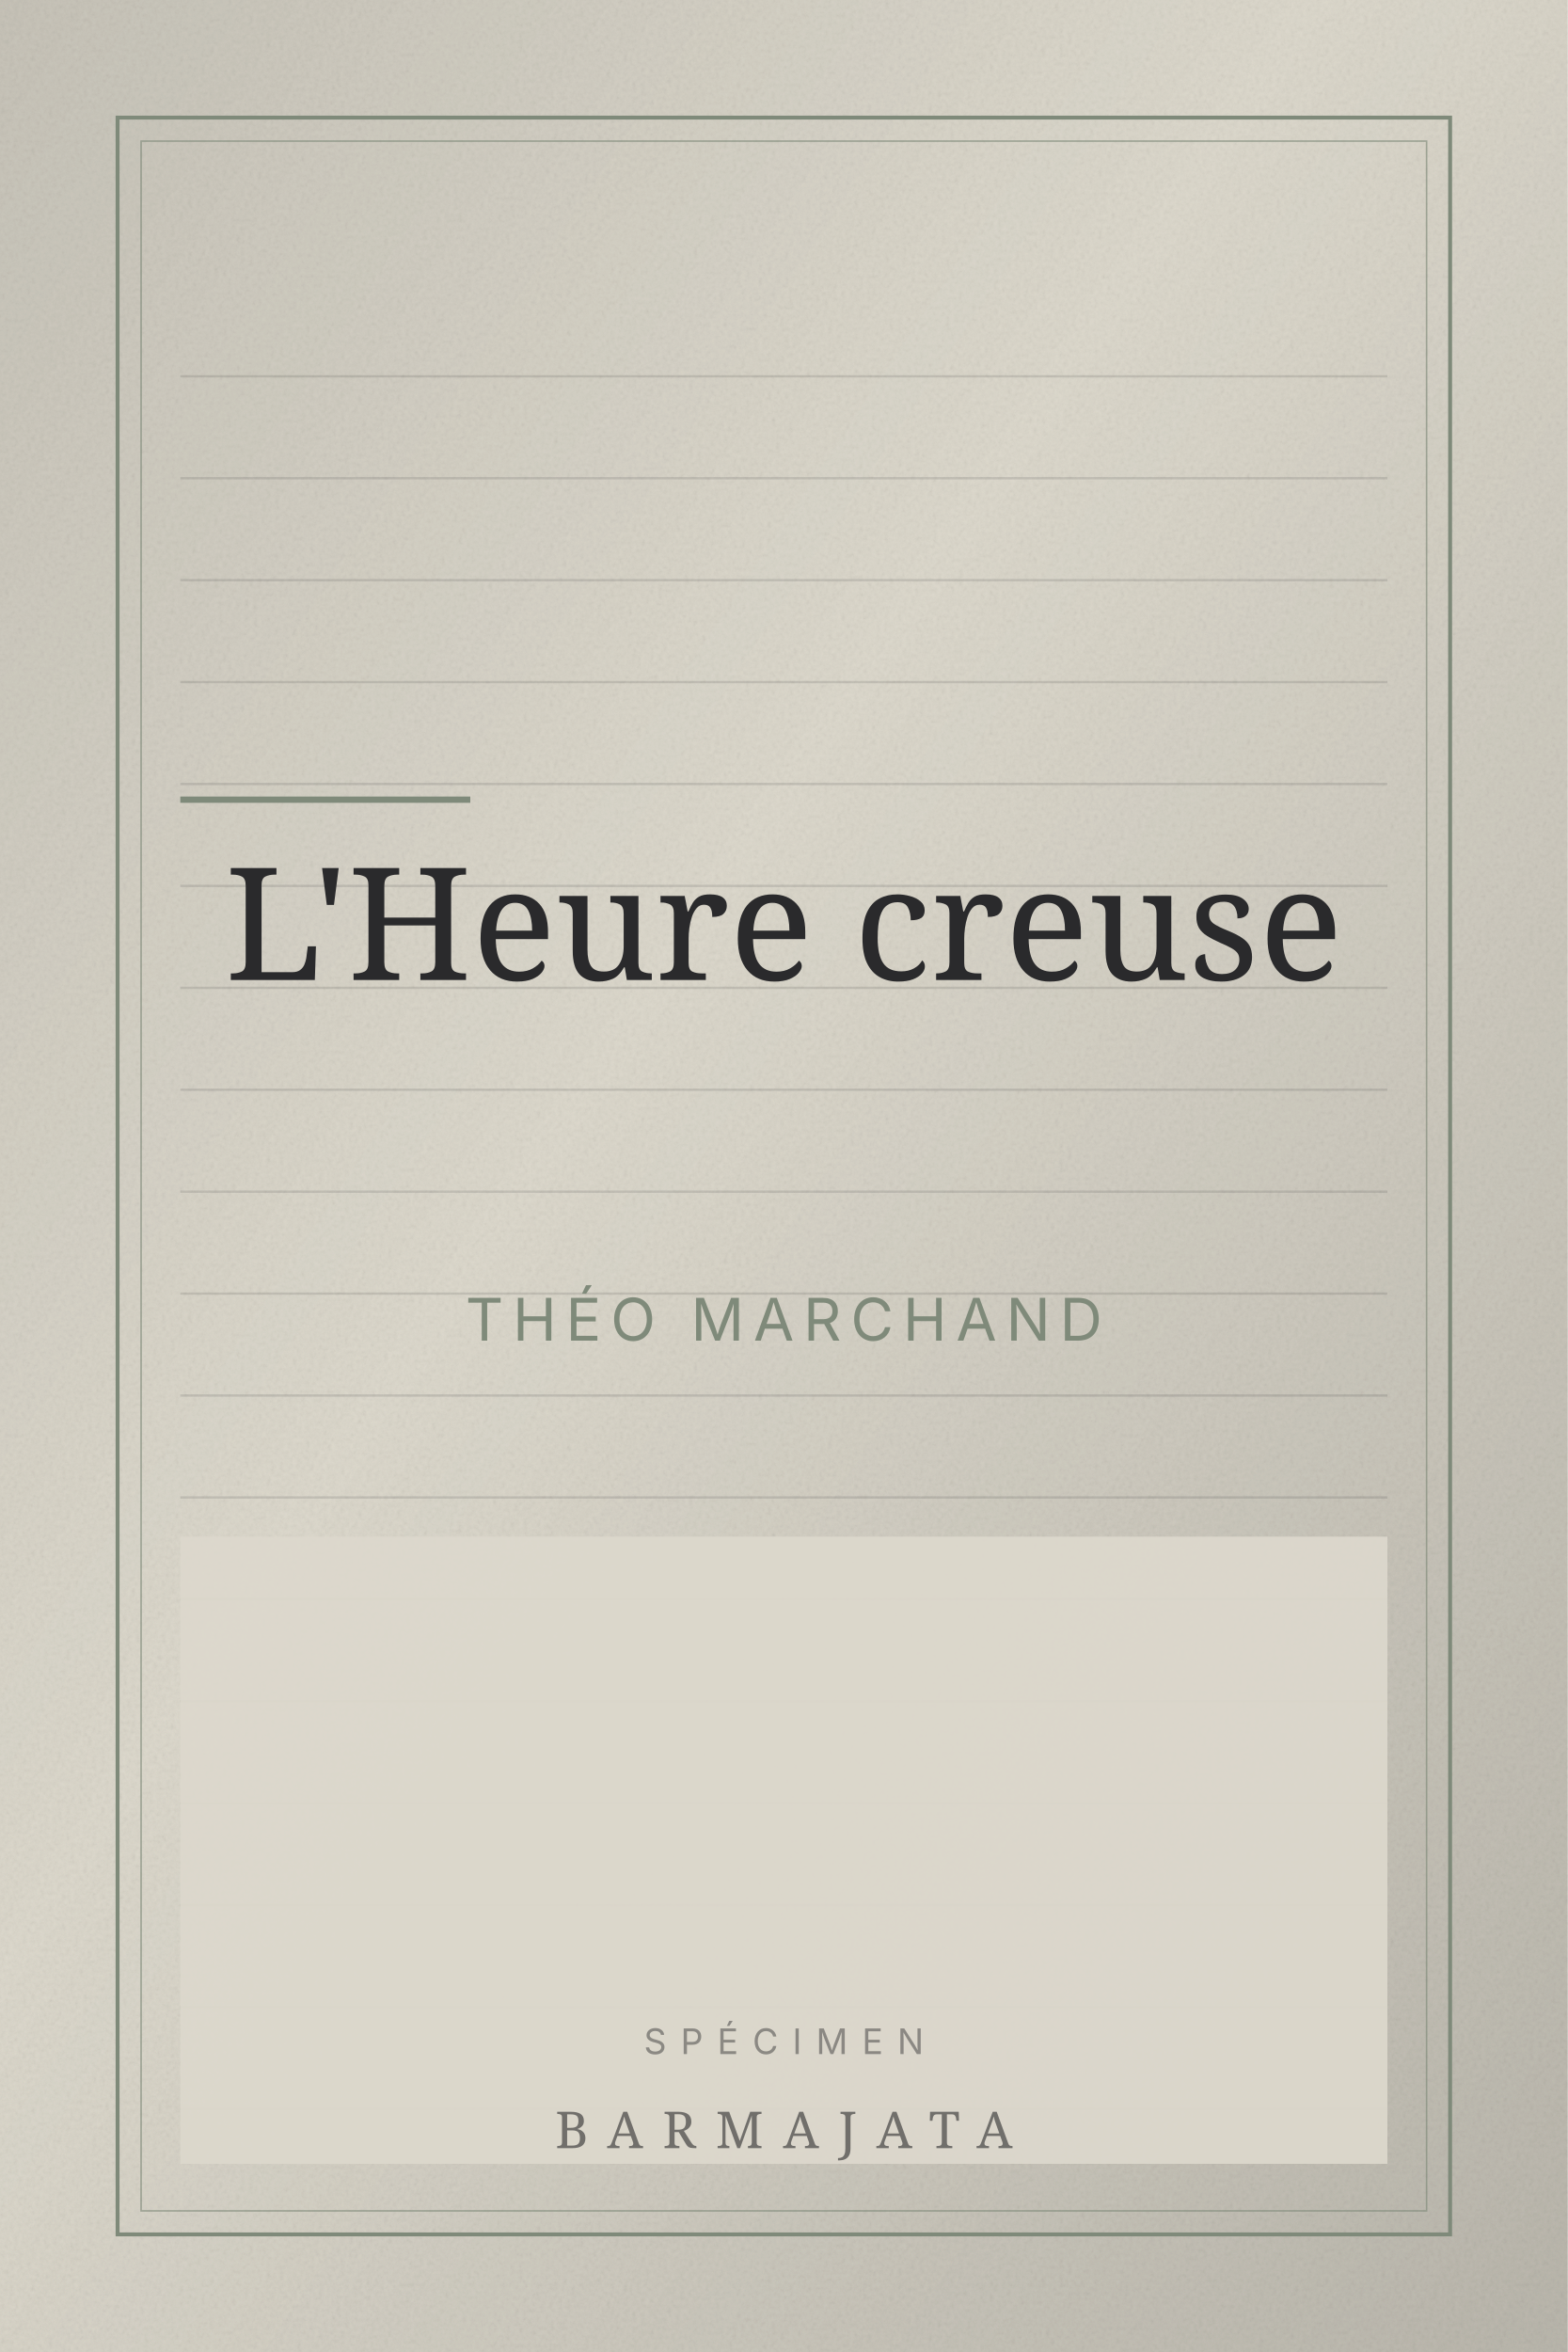
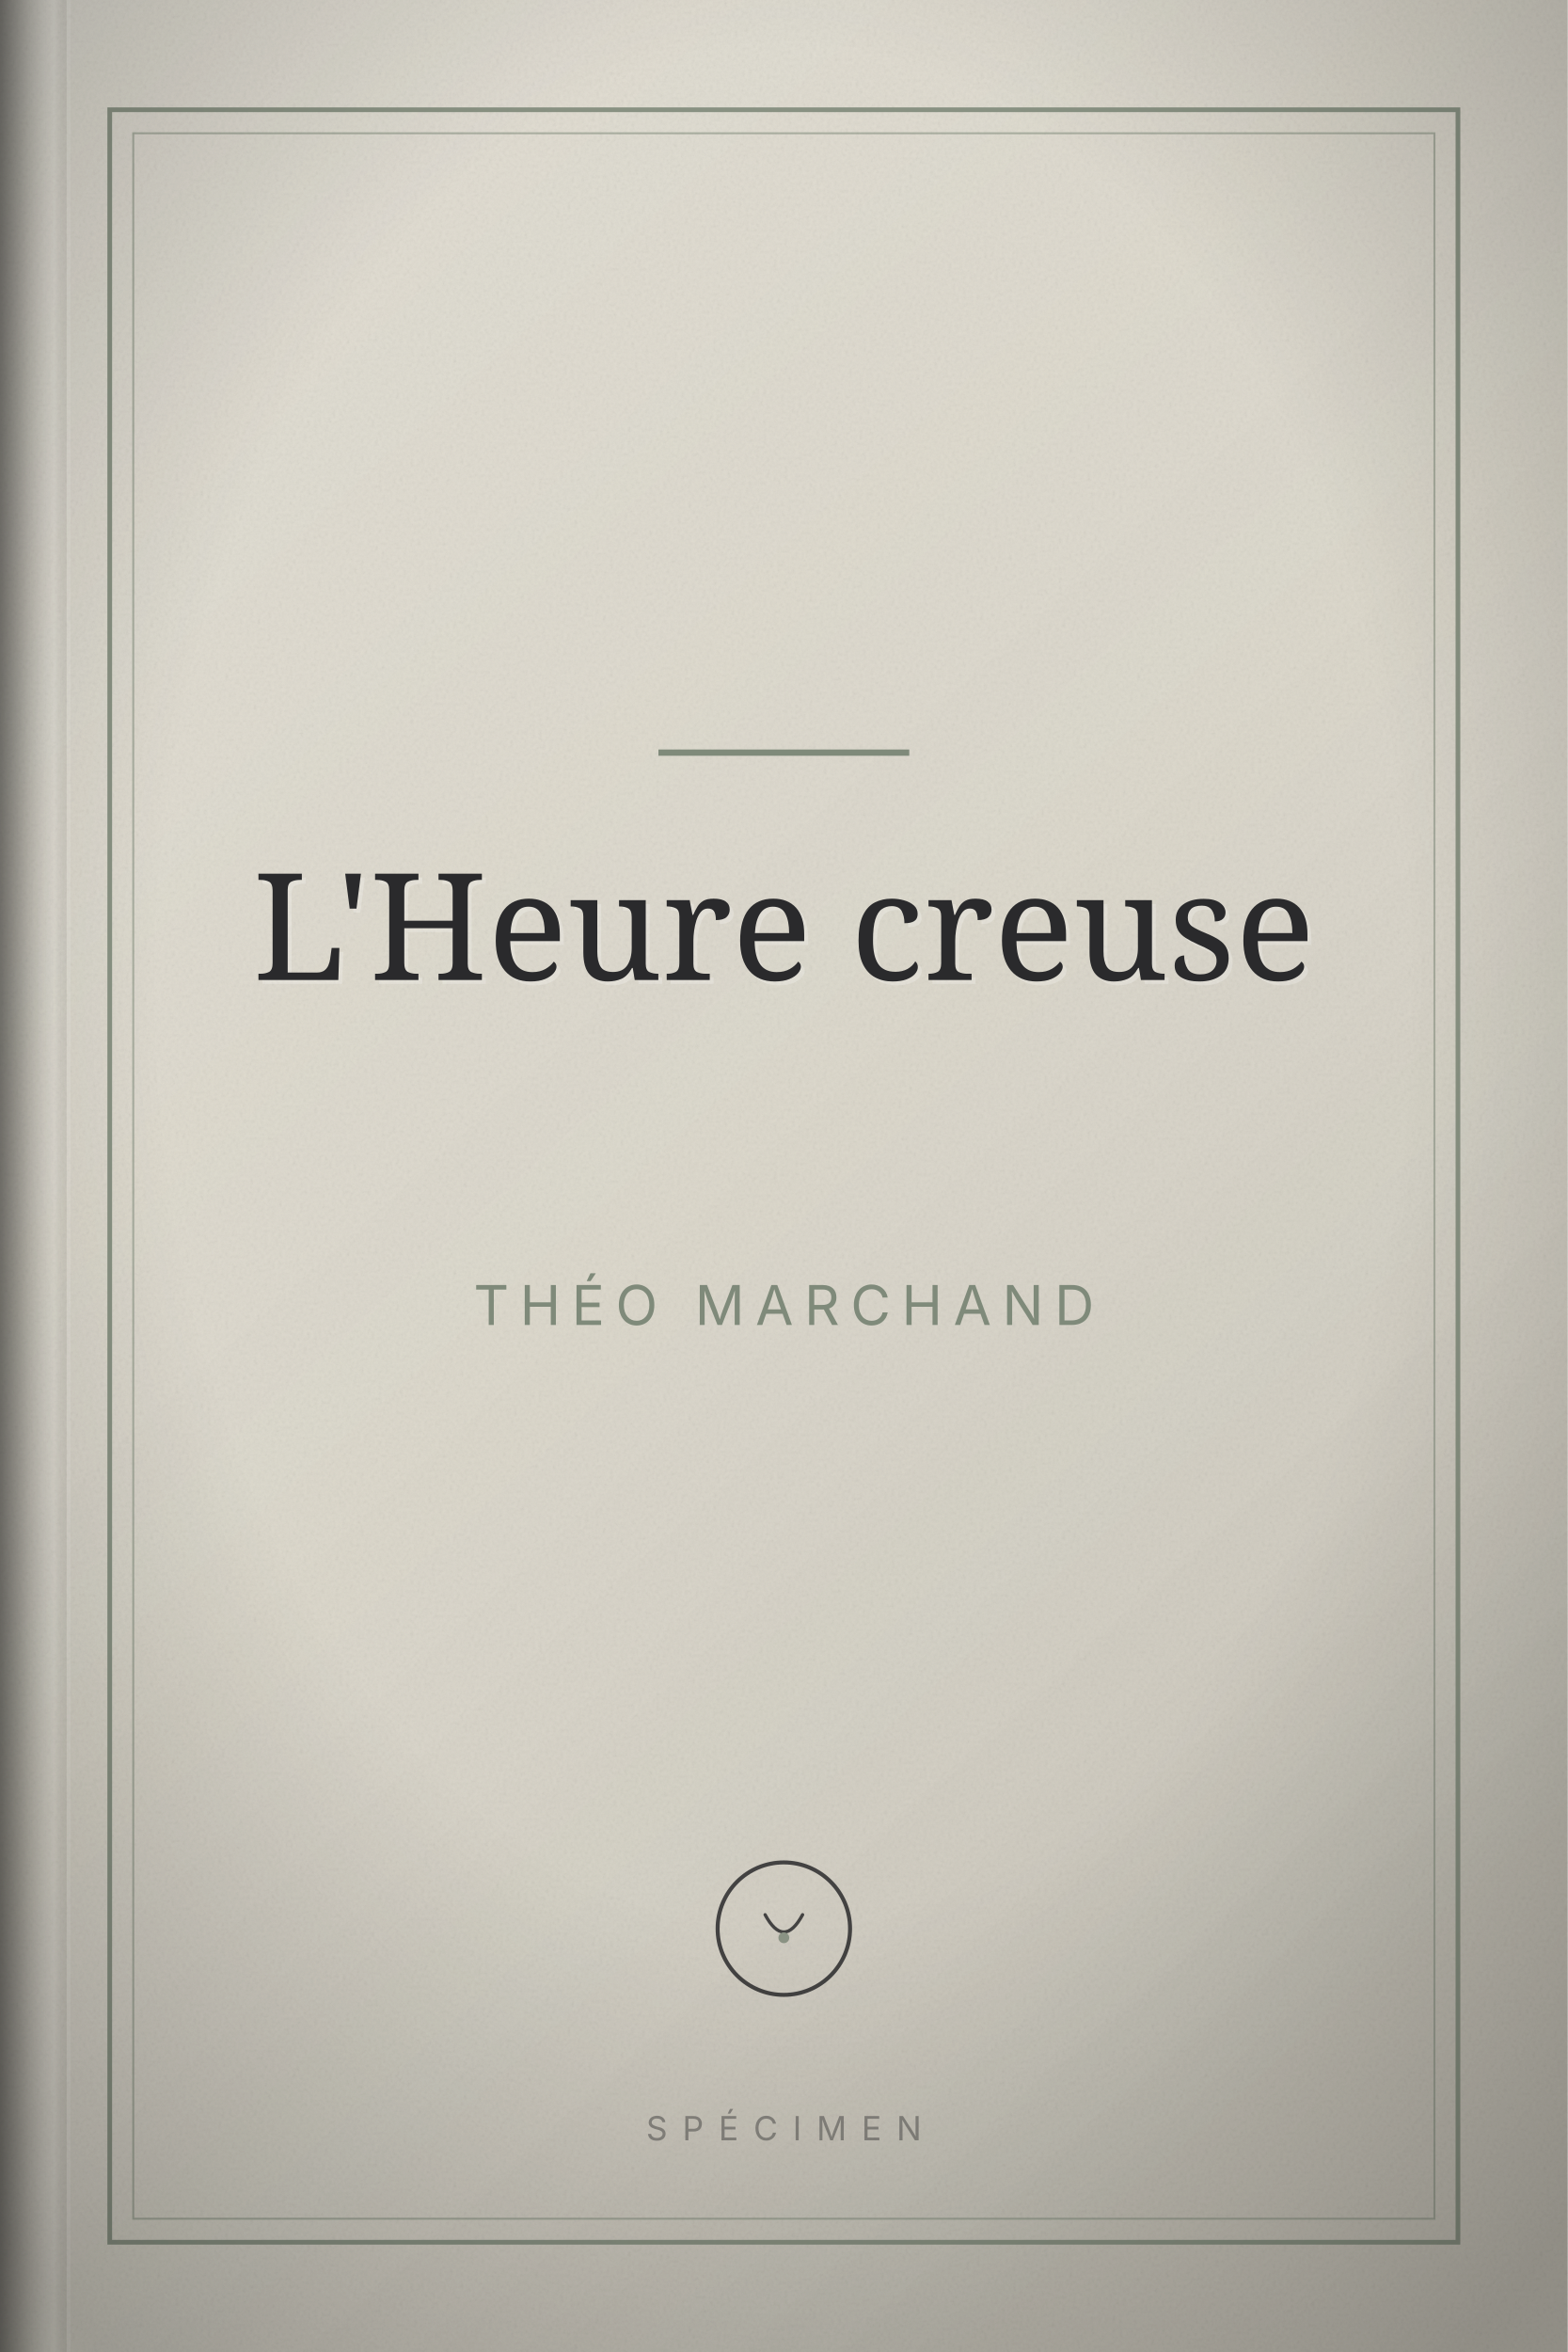
<svg xmlns="http://www.w3.org/2000/svg" viewBox="0 0 400 600" role="img" aria-hidden="true">
  <defs>
-     <filter id="grain" x="0" y="0" width="100%" height="100%">
-       <feTurbulence type="fractalNoise" baseFrequency="0.9" numOctaves="4" stitchTiles="stitch" />
+     <filter id="fibre" x="0" y="0" width="100%" height="100%">
+       <feTurbulence type="fractalNoise" baseFrequency="1.1" numOctaves="5" stitchTiles="stitch" />
      <feColorMatrix type="saturate" values="0" />
    </filter>
-     <linearGradient id="usure" x1="0" y1="0" x2="1" y2="1">
-       <stop offset="0%" stop-color="#000" stop-opacity="0.10" />
-       <stop offset="42%" stop-color="#000" stop-opacity="0" />
-       <stop offset="100%" stop-color="#000" stop-opacity="0.16" />
+     <linearGradient id="tranche" x1="0" y1="0" x2="1" y2="0">
+       <stop offset="0%" stop-color="#000" stop-opacity="0.45" />
+       <stop offset="42%" stop-color="#000" stop-opacity="0.16" />
+       <stop offset="82%" stop-color="#fff" stop-opacity="0.10" />
+       <stop offset="100%" stop-color="#000" stop-opacity="0.05" />
+     </linearGradient>
+     <radialGradient id="vignette" cx="50%" cy="42%" r="72%">
+       <stop offset="55%" stop-color="#000" stop-opacity="0" />
+       <stop offset="100%" stop-color="#000" stop-opacity="0.26" />
+     </radialGradient>
+     <linearGradient id="lumiere" x1="0" y1="0" x2="0.6" y2="1">
+       <stop offset="0%" stop-color="#fff" stop-opacity="0.16" />
+       <stop offset="46%" stop-color="#fff" stop-opacity="0.03" />
+       <stop offset="100%" stop-color="#000" stop-opacity="0.10" />
    </linearGradient>
  </defs>
  <rect width="400" height="600" fill="#dcd8cc" />
-   <rect width="400" height="600" filter="url(#grain)" opacity="0.16" style="mix-blend-mode:multiply" />
-   <rect width="400" height="600" fill="url(#usure)" />
-   <g stroke="#2a2a2c" stroke-width="0.6" opacity="0.14">
-     <line x1="46" y1="96" x2="354" y2="96" />
-     <line x1="46" y1="122" x2="354" y2="122" />
-     <line x1="46" y1="148" x2="354" y2="148" />
-     <line x1="46" y1="174" x2="354" y2="174" />
-     <line x1="46" y1="200" x2="354" y2="200" />
-     <line x1="46" y1="226" x2="354" y2="226" />
-     <line x1="46" y1="252" x2="354" y2="252" />
-     <line x1="46" y1="278" x2="354" y2="278" />
-     <line x1="46" y1="304" x2="354" y2="304" />
-     <line x1="46" y1="330" x2="354" y2="330" />
-     <line x1="46" y1="356" x2="354" y2="356" />
-     <line x1="46" y1="382" x2="354" y2="382" />
-     <line x1="46" y1="408" x2="354" y2="408" />
-     <line x1="46" y1="434" x2="354" y2="434" />
-     <line x1="46" y1="460" x2="354" y2="460" />
-     <line x1="46" y1="486" x2="354" y2="486" />
-     <line x1="46" y1="512" x2="354" y2="512" />
-     <line x1="46" y1="538" x2="354" y2="538" />
-   </g>
-   <rect x="46" y="392" width="308" height="160" fill="#dcd8cc" opacity="0.94" />
-   <rect x="30" y="30" width="340" height="540" fill="none" stroke="#7f8a7a" stroke-width="1" />
-   <rect x="36" y="36" width="328" height="528" fill="none" stroke="#7f8a7a" stroke-width="0.4" opacity="0.65" />
-   <line x1="46" y1="204" x2="120" y2="204" stroke="#7f8a7a" stroke-width="1.6" />
-   <text x="200" y="250" text-anchor="middle" font-family="'Cormorant Garamond', Georgia, serif" font-size="40" font-weight="500" fill="#2a2a2c">
+   <rect width="400" height="600" fill="url(#lumiere)" />
+   <rect width="400" height="600" filter="url(#fibre)" opacity="0.13" style="mix-blend-mode:multiply" />
+   <rect x="28" y="28" width="344" height="544" fill="none" stroke="#7f8a7a" stroke-width="1.2" opacity="0.9" />
+   <rect x="34" y="34" width="332" height="532" fill="none" stroke="#7f8a7a" stroke-width="0.5" opacity="0.55" />
+   <line x1="168" y1="192" x2="232" y2="192" stroke="#7f8a7a" stroke-width="1.6" />
+   <text x="200" y="251" text-anchor="middle" font-family="'Cormorant Garamond', Georgia, serif" font-size="38" font-weight="500" fill="#ffffff" opacity="0.22">
+     <tspan x="201" dy="0">L'Heure creuse</tspan>
+   </text>
+   <text x="200" y="250" text-anchor="middle" font-family="'Cormorant Garamond', Georgia, serif" font-size="38" font-weight="500" fill="#2a2a2c">
    <tspan x="200" dy="0">L'Heure creuse</tspan>
  </text>
-   <text x="200" y="342" text-anchor="middle" font-family="'Inter', system-ui, sans-serif" font-size="15" letter-spacing="2.4" fill="#7f8a7a">THÉO MARCHAND</text>
-   <text x="200" y="524" text-anchor="middle" font-family="'Inter', system-ui, sans-serif" font-size="9" letter-spacing="3.6" fill="#2a2a2c" opacity="0.45">SPÉCIMEN</text>
-   <text x="200" y="548" text-anchor="middle" font-family="'Cormorant Garamond', Georgia, serif" font-size="13" letter-spacing="5" fill="#2a2a2c" opacity="0.6">BARMAJATA</text>
+   <text x="200" y="338" text-anchor="middle" font-family="'Inter', system-ui, sans-serif" font-size="14" letter-spacing="2.8" fill="#7f8a7a">THÉO MARCHAND</text>
+   <g transform="translate(200 492) scale(0.30)" opacity="0.85">
+     <circle cx="0" cy="0" r="56.32" fill="none" stroke="#2a2a2c" stroke-width="3.4" />
+     <path d="M-15.94 -11.83 Q0 17.57 15.94 -11.83" fill="none" stroke="#2a2a2c" stroke-width="2.8" stroke-linecap="round" />
+     <circle cx="0" cy="7.77" r="4.6" fill="#7f8a7a" />
+   </g>
+   <text x="200" y="546" text-anchor="middle" font-family="'Inter', system-ui, sans-serif" font-size="8.5" letter-spacing="3.8" fill="#2a2a2c" opacity="0.42">SPÉCIMEN</text>
+   <rect x="0" y="0" width="17" height="600" fill="url(#tranche)" />
+   <line x1="17.5" y1="0" x2="17.5" y2="600" stroke="#fff" stroke-opacity="0.13" stroke-width="1" />
+   <rect width="400" height="600" fill="url(#vignette)" />
</svg>
